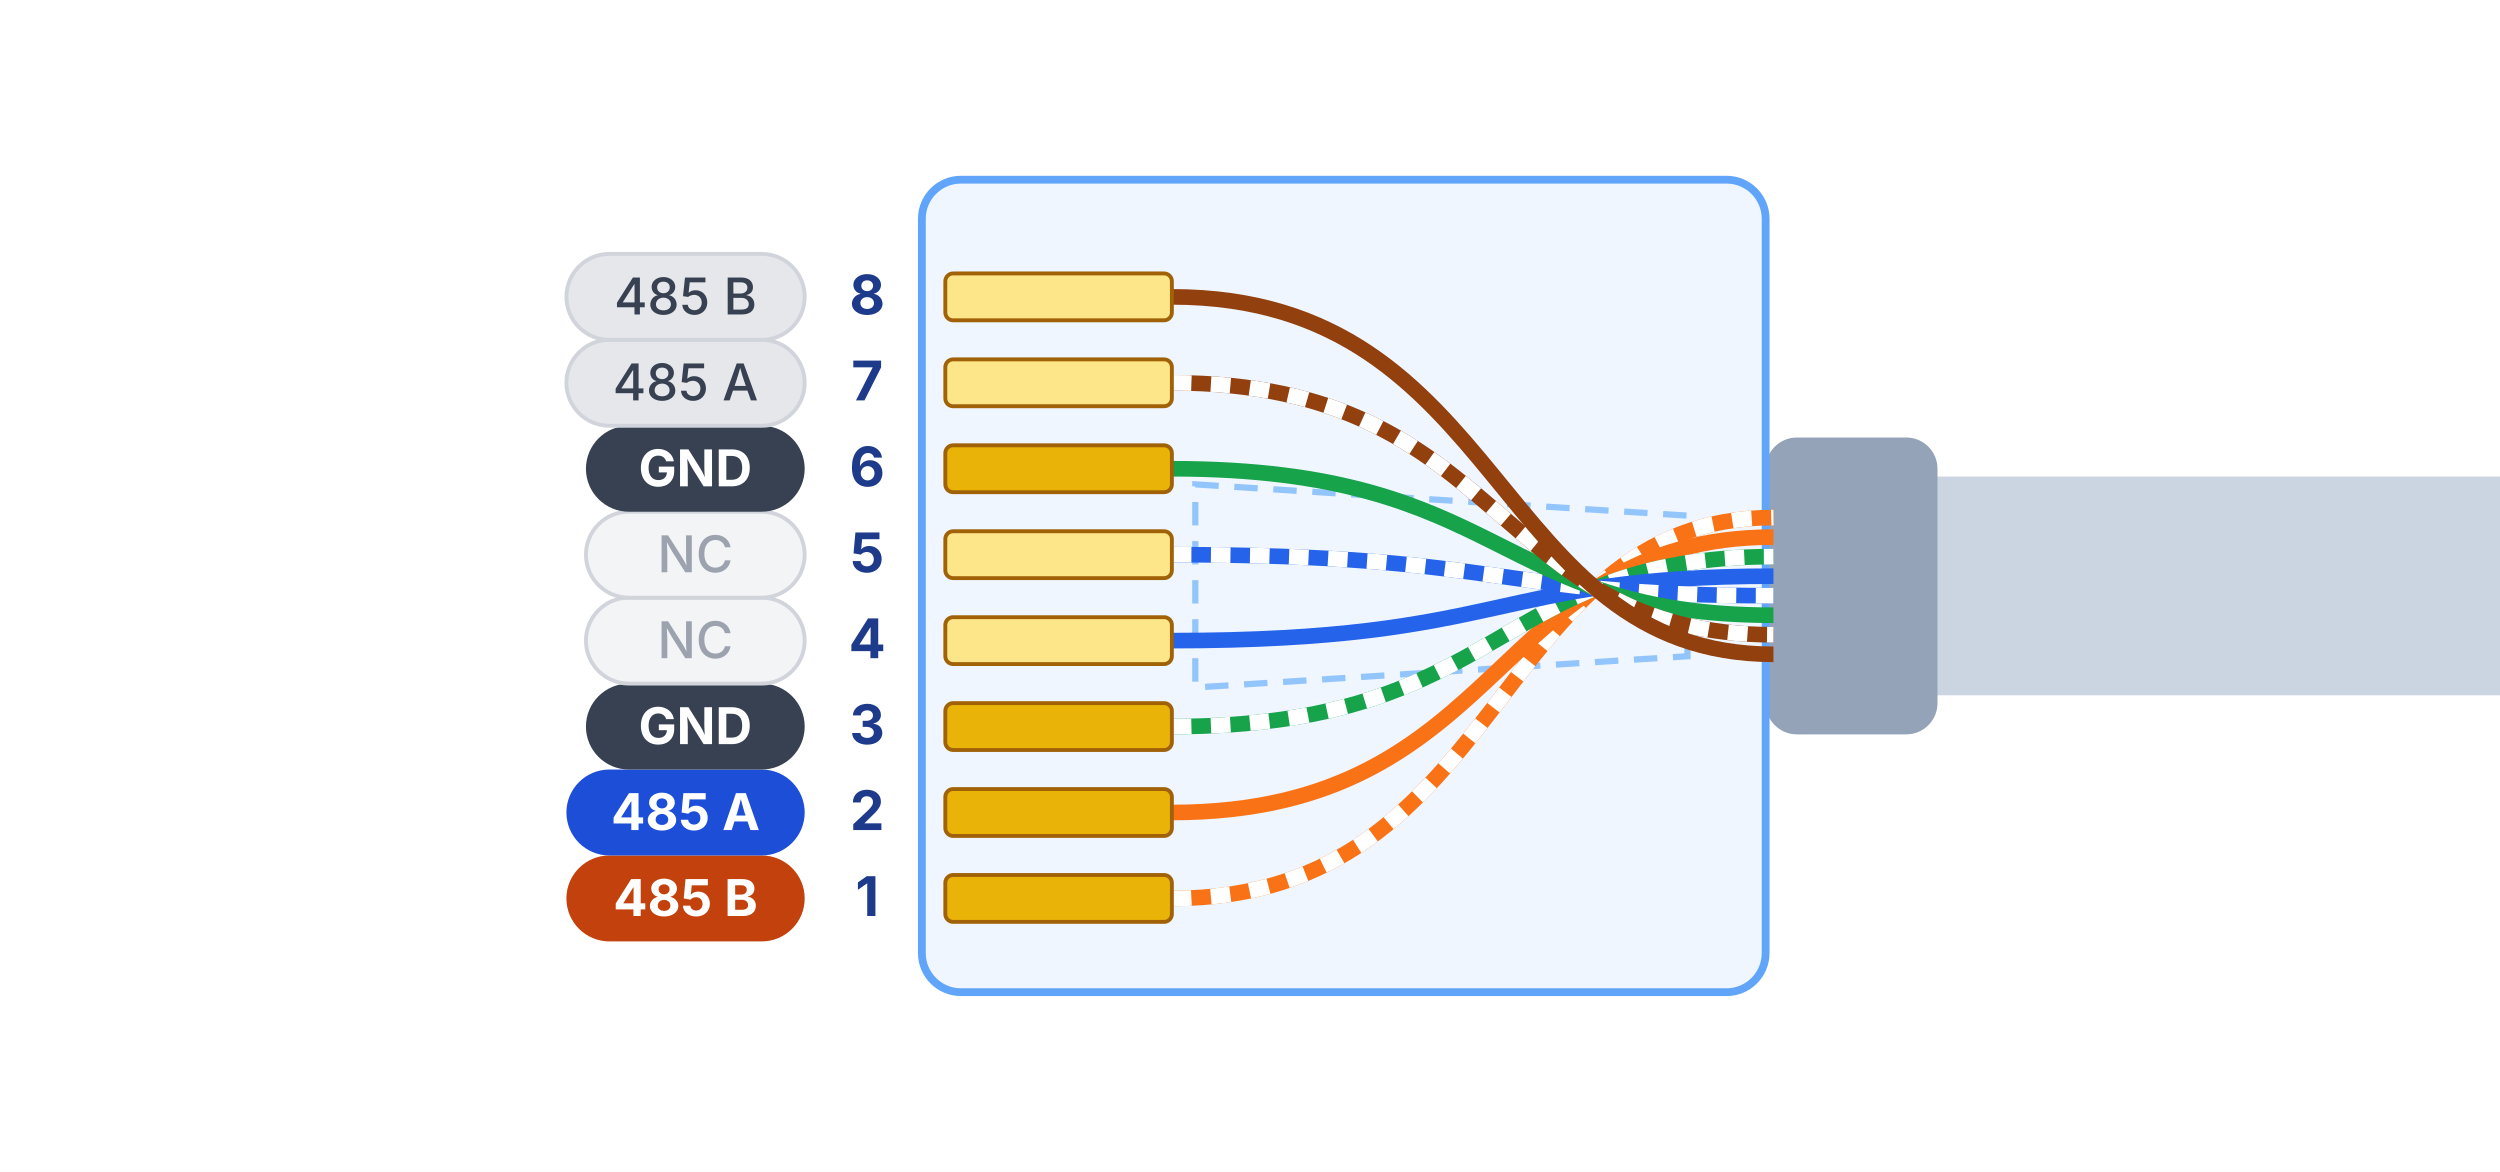
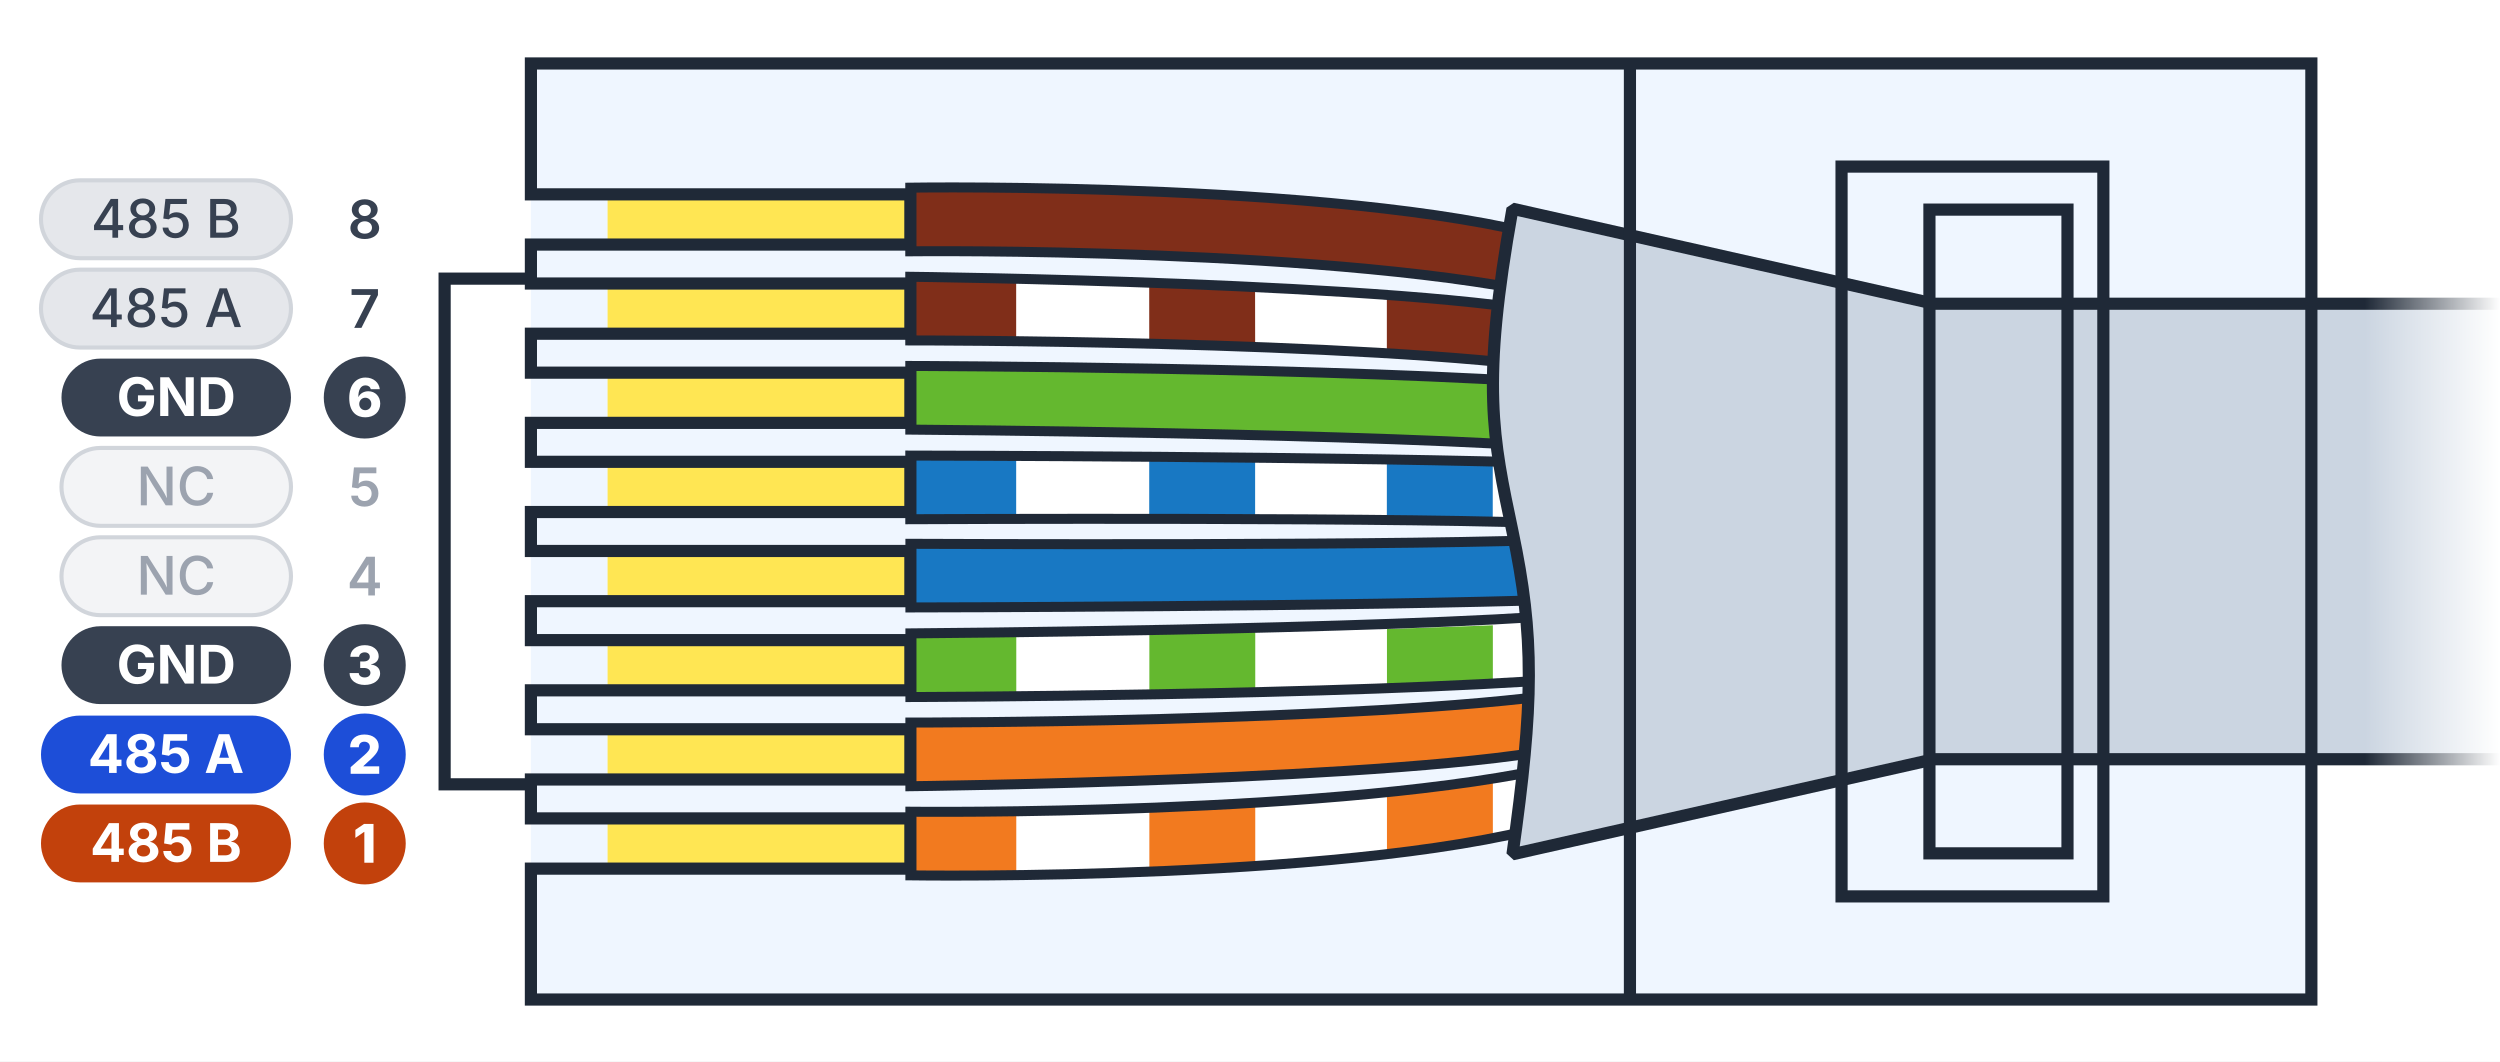
- <svg xmlns="http://www.w3.org/2000/svg" viewBox="0 0 640 300" width="640" height="300" role="img" aria-labelledby="t">
-   <rect width="640" height="300" fill="#ffffff" />
-   <rect x="492" y="122" width="148" height="56" fill="#cbd5e1" />
-   <rect x="452" y="112" width="44" height="76" rx="8" fill="#94a3b8" />
-   <rect x="236" y="46" width="216" height="208" rx="10" fill="#eff6ff" stroke="#60a5fa" stroke-width="2" />
-   <path d="M306,124.0 L432,132.0 L432,168.0 L306,176.0 Z" fill="none" stroke="#93c5fd" stroke-width="1.6" stroke-dasharray="6 4" />
-   <path d="M300,230 C386,230 382,132.5 454,132.5" fill="none" stroke="#f97316" stroke-width="4" />
-   <path d="M300,230 C386,230 382,132.5 454,132.5" fill="none" stroke="#ffffff" stroke-width="4" stroke-dasharray="5 5" />
-   <path d="M300,208 C386,208 382,137.5 454,137.5" fill="none" stroke="#f97316" stroke-width="4" />
-   <path d="M300,186 C386,186 382,142.5 454,142.5" fill="none" stroke="#16a34a" stroke-width="4" />
-   <path d="M300,186 C386,186 382,142.5 454,142.5" fill="none" stroke="#ffffff" stroke-width="4" stroke-dasharray="5 5" />
-   <path d="M300,164 C386,164 382,147.5 454,147.5" fill="none" stroke="#2563eb" stroke-width="4" />
-   <path d="M300,142 C386,142 382,152.5 454,152.5" fill="none" stroke="#2563eb" stroke-width="4" />
-   <path d="M300,142 C386,142 382,152.5 454,152.5" fill="none" stroke="#ffffff" stroke-width="4" stroke-dasharray="5 5" />
-   <path d="M300,120 C386,120 382,157.5 454,157.5" fill="none" stroke="#16a34a" stroke-width="4" />
-   <path d="M300,98 C386,98 382,162.5 454,162.5" fill="none" stroke="#92400e" stroke-width="4" />
-   <path d="M300,98 C386,98 382,162.5 454,162.5" fill="none" stroke="#ffffff" stroke-width="4" stroke-dasharray="5 5" />
-   <path d="M300,76 C386,76 382,167.5 454,167.5" fill="none" stroke="#92400e" stroke-width="4" />
-   <rect x="242" y="224" width="58" height="12" rx="2" fill="#eab308" stroke="#a16207" stroke-width="1" />
-   <text x="222" y="234.5" text-anchor="middle" font-size="14" font-weight="700" fill="#1e3a8a" font-family="Inter, 'Segoe UI', Roboto, Helvetica, Arial, sans-serif">1</text>
-   <rect x="145.0" y="219.0" width="61.0" height="22" rx="11" fill="#c2410c" />
-   <text x="175.5" y="234.5" text-anchor="middle" font-size="13" font-weight="700" fill="#ffffff" font-family="Inter, 'Segoe UI', Roboto, Helvetica, Arial, sans-serif">485 B</text>
-   <rect x="242" y="202" width="58" height="12" rx="2" fill="#eab308" stroke="#a16207" stroke-width="1" />
-   <text x="222" y="212.5" text-anchor="middle" font-size="14" font-weight="700" fill="#1e3a8a" font-family="Inter, 'Segoe UI', Roboto, Helvetica, Arial, sans-serif">2</text>
-   <rect x="145.0" y="197.0" width="61.0" height="22" rx="11" fill="#1d4ed8" />
-   <text x="175.5" y="212.5" text-anchor="middle" font-size="13" font-weight="700" fill="#ffffff" font-family="Inter, 'Segoe UI', Roboto, Helvetica, Arial, sans-serif">485 A</text>
-   <rect x="242" y="180" width="58" height="12" rx="2" fill="#eab308" stroke="#a16207" stroke-width="1" />
-   <text x="222" y="190.5" text-anchor="middle" font-size="14" font-weight="700" fill="#1e3a8a" font-family="Inter, 'Segoe UI', Roboto, Helvetica, Arial, sans-serif">3</text>
-   <rect x="150.0" y="175.0" width="56.0" height="22" rx="11" fill="#374151" />
-   <text x="178.0" y="190.5" text-anchor="middle" font-size="13" font-weight="700" fill="#ffffff" font-family="Inter, 'Segoe UI', Roboto, Helvetica, Arial, sans-serif">GND</text>
-   <rect x="242" y="158" width="58" height="12" rx="2" fill="#fde68a" stroke="#a16207" stroke-width="1" />
-   <text x="222" y="168.5" text-anchor="middle" font-size="14" font-weight="700" fill="#1e3a8a" font-family="Inter, 'Segoe UI', Roboto, Helvetica, Arial, sans-serif">4</text>
-   <rect x="150.0" y="153.0" width="56.0" height="22" rx="11" fill="#f3f4f6" stroke="#d1d5db" />
-   <text x="178.0" y="168.5" text-anchor="middle" font-size="13" font-weight="500" fill="#9ca3af" font-family="Inter, 'Segoe UI', Roboto, Helvetica, Arial, sans-serif">NC</text>
-   <rect x="242" y="136" width="58" height="12" rx="2" fill="#fde68a" stroke="#a16207" stroke-width="1" />
-   <text x="222" y="146.5" text-anchor="middle" font-size="14" font-weight="700" fill="#1e3a8a" font-family="Inter, 'Segoe UI', Roboto, Helvetica, Arial, sans-serif">5</text>
-   <rect x="150.0" y="131.0" width="56.0" height="22" rx="11" fill="#f3f4f6" stroke="#d1d5db" />
-   <text x="178.0" y="146.5" text-anchor="middle" font-size="13" font-weight="500" fill="#9ca3af" font-family="Inter, 'Segoe UI', Roboto, Helvetica, Arial, sans-serif">NC</text>
-   <rect x="242" y="114" width="58" height="12" rx="2" fill="#eab308" stroke="#a16207" stroke-width="1" />
-   <text x="222" y="124.5" text-anchor="middle" font-size="14" font-weight="700" fill="#1e3a8a" font-family="Inter, 'Segoe UI', Roboto, Helvetica, Arial, sans-serif">6</text>
-   <rect x="150.0" y="109.0" width="56.0" height="22" rx="11" fill="#374151" />
-   <text x="178.0" y="124.5" text-anchor="middle" font-size="13" font-weight="700" fill="#ffffff" font-family="Inter, 'Segoe UI', Roboto, Helvetica, Arial, sans-serif">GND</text>
-   <rect x="242" y="92" width="58" height="12" rx="2" fill="#fde68a" stroke="#a16207" stroke-width="1" />
-   <text x="222" y="102.5" text-anchor="middle" font-size="14" font-weight="700" fill="#1e3a8a" font-family="Inter, 'Segoe UI', Roboto, Helvetica, Arial, sans-serif">7</text>
-   <rect x="145.0" y="87.0" width="61.0" height="22" rx="11" fill="#e5e7eb" stroke="#d1d5db" />
-   <text x="175.5" y="102.5" text-anchor="middle" font-size="13" font-weight="500" fill="#374151" font-family="Inter, 'Segoe UI', Roboto, Helvetica, Arial, sans-serif">485 A</text>
-   <rect x="242" y="70" width="58" height="12" rx="2" fill="#fde68a" stroke="#a16207" stroke-width="1" />
-   <text x="222" y="80.5" text-anchor="middle" font-size="14" font-weight="700" fill="#1e3a8a" font-family="Inter, 'Segoe UI', Roboto, Helvetica, Arial, sans-serif">8</text>
-   <rect x="145.0" y="65.0" width="61.0" height="22" rx="11" fill="#e5e7eb" stroke="#d1d5db" />
-   <text x="175.5" y="80.5" text-anchor="middle" font-size="13" font-weight="500" fill="#374151" font-family="Inter, 'Segoe UI', Roboto, Helvetica, Arial, sans-serif">485 B</text>
+ <svg xmlns="http://www.w3.org/2000/svg" viewBox="0 0 610 259" width="610" height="259" role="img" aria-labelledby="t">
+   <defs>
+     <linearGradient id="fade">
+       <stop offset="0" stop-color="#ffffff" stop-opacity="0" />
+       <stop offset="1" stop-color="#ffffff" />
+     </linearGradient>
+   </defs>
+   <rect width="610" height="259" fill="#ffffff" />
+   <g transform="translate(719.99,245.37) scale(-6.6)">
+     <g transform="translate(-39.048,-17.409)">
+       <rect fill="#eff6ff" x="62.687" y="17.634" width="65.823" height="34.606" />
+       <path fill="#ffffff" d="m 90.121,35.203 c 4.711,0.281 24.363,0.188 24.363,0.188 v 2.353 c 0,0 -16.54,-0.023 -24.463,-0.305" />
+       <path fill="#ffffff" d="m 90.145,40.909 c 7.688,1.102 24.34,1.092 24.34,1.092 v 2.353 c 0,0 -18.568,-0.209 -24.346,-1.467" />
+       <path fill="#ffffff" d="m 89.79,31.885 c 7.055,-0.586 24.69,-0.715 24.69,-0.715 v -2.353 c 0,0 -16.119,0.04 -24.627,0.696" />
+       <path fill="#ffffff" d="m 90.27,26.321 c 8.138,-1.922 24.211,-1.744 24.211,-1.744 v -2.353 c 0,0 -17.08,-0.258 -24.416,2.086" />
+       <path fill="none" stroke="#1f2937" stroke-width="0.45" d="m 128.51,44.285 h 3.19 v -18.695 h -3.19" />
+       <g transform="rotate(180,86.865,34.937)">
+         <rect fill="#1878c3" x="68.079" y="32.130" width="3.915" height="2.353" />
+         <path fill="#1878c3" d="m 76.864,32.274 3.915,0.077 v 2.222 l -3.915,-0.089 z" />
+         <rect fill="#1878c3" x="59.245" y="32.130" width="3.915" height="2.353" />
+       </g>
+       <g transform="rotate(180,86.865,34.937)">
+         <path fill="#802e19" d="m 68.078,25.642 3.914,0.122 0.003,2.22 -3.915,-0.11 z" />
+         <path fill="#802e19" d="m 76.864,26.191 3.915,0.36 v 2.093 l -3.915,-0.293 z" />
+         <rect fill="#802e19" x="59.245" y="25.520" width="3.915" height="2.353" />
+       </g>
+       <g>
+         <rect fill="#ffe653" transform="scale(-1)" x="-125.675" y="-37.513" width="11.194" height="1.856" />
+         <rect fill="#ffe653" transform="scale(-1)" x="-125.675" y="-40.809" width="11.194" height="1.856" />
+         <rect fill="#ffe653" transform="scale(-1)" x="-125.675" y="-44.105" width="11.194" height="1.856" />
+         <rect fill="#ffe653" transform="scale(-1)" x="-125.675" y="-47.401" width="11.194" height="1.856" />
+         <rect fill="#ffe653" transform="scale(-1)" x="-125.675" y="-24.329" width="11.194" height="1.856" />
+         <rect fill="#ffe653" transform="scale(-1)" x="-125.675" y="-27.625" width="11.194" height="1.856" />
+         <rect fill="#ffe653" transform="scale(-1)" x="-125.675" y="-30.921" width="11.194" height="1.856" />
+         <rect fill="#ffe653" transform="scale(-1)" x="-125.675" y="-34.217" width="11.194" height="1.856" />
+       </g>
+       <g transform="rotate(180,86.865,34.937)">
+         <path fill="#64b82f" d="m 68.084,41.059 3.915,-0.09 v -2.327 l -3.915,0.063 z" />
+         <path fill="#64b82f" d="m 76.868,40.848 3.915,-0.159 10e-7,-2.284 -3.915,0.138 z" />
+         <rect fill="#64b82f" transform="scale(1,-1)" x="59.249" y="-41.058" width="3.915" height="2.353" />
+       </g>
+       <g transform="rotate(180,86.865,34.937)">
+         <path fill="#f27a1f" d="m 68.084,47.513 3.915,-0.208 v -2.506 l -3.915,0.211 z" />
+         <path fill="#f27a1f" d="m 76.868,46.866 3.915,-0.591 v -2.262 l -3.915,0.422 z" />
+         <rect fill="#f27a1f" transform="scale(1,-1)" x="59.249" y="-47.650" width="3.915" height="2.353" />
+       </g>
+       <path fill="none" stroke="#1f2937" stroke-width="0.37" d="m 90.121,35.203 c 4.711,0.281 24.363,0.188 24.363,0.188 v 2.353 c 0,0 -16.54,-0.023 -24.463,-0.305" />
+       <path fill="#64b82f" stroke="#1f2937" stroke-width="0.37" d="m 89.794,37.989 c 7.055,0.586 24.69,0.715 24.69,0.715 v 2.353 c 0,0 -16.119,-0.04 -24.627,-0.696" />
+       <path fill="none" stroke="#1f2937" stroke-width="0.37" d="m 90.145,40.909 c 7.688,1.102 24.34,1.092 24.34,1.092 v 2.353 c 0,0 -18.568,-0.209 -24.346,-1.467" />
+       <path fill="#802e19" stroke="#1f2937" stroke-width="0.37" d="m 90.274,43.552 c 8.138,1.922 24.211,1.744 24.211,1.744 v 2.353 c 0,0 -17.08,0.258 -24.416,-2.086" />
+       <path fill="#1878c3" stroke="#1f2937" stroke-width="0.37" d="m 90.117,34.67 c 4.711,-0.281 24.363,-0.188 24.363,-0.188 v -2.353 c 0,0 -16.54,0.023 -24.463,0.305" />
+       <path fill="none" stroke="#1f2937" stroke-width="0.37" d="m 89.79,31.885 c 7.055,-0.586 24.69,-0.715 24.69,-0.715 v -2.353 c 0,0 -16.119,0.04 -24.627,0.696" />
+       <path fill="#f27a1f" stroke="#1f2937" stroke-width="0.37" d="m 90.141,28.965 c 7.688,-1.102 24.34,-1.092 24.34,-1.092 v -2.353 c 0,0 -18.568,0.209 -24.346,1.467" />
+       <path fill="none" stroke="#1f2937" stroke-width="0.37" d="m 90.27,26.321 c 8.138,-1.922 24.211,-1.744 24.211,-1.744 v -2.353 c 0,0 -17.08,-0.258 -24.416,2.086" />
+       <path fill="#cbd5e1" stroke="#1f2937" stroke-width="0.45" stroke-linejoin="bevel" d="M 40.445,26.518 H 76.642 l 15.579,-3.514 c -0.79,5.596 -0.82,8.041 0,11.933 0.73,3.467 1.172,5.417 0,11.933 L 76.642,43.357 H 40.445 c 2.983,-4.243 1.724,-5.768 0.033,-8.718 -1.691,-2.95 -1.425,-5.038 -0.033,-8.121 z" />
+       <path fill="#94a3b8" stroke="#1f2937" stroke-width="0.45" stroke-linejoin="bevel" d="m 40.601,34.819 c -1.999,3.197 -1.482,6.118 -0.156,8.538 2.343,-3.485 2.433,-4.662 0.156,-8.538 z" />
+       <path fill="none" stroke="#1f2937" stroke-width="0.45" d="M 87.879,52.24 V 17.634" />
+       <rect fill="none" stroke="#1f2937" stroke-width="0.45" transform="scale(-1)" x="-80.056" y="-48.428" width="9.679" height="26.981" />
+       <rect fill="none" stroke="#1f2937" stroke-width="0.45" transform="scale(-1)" x="-76.807" y="-46.837" width="5.104" height="23.799" />
+       <path fill="none" stroke="#1f2937" stroke-width="0.45" d="m 128.51,47.401 h -14.029 v -1.856 h 14.029 v -1.44 h -14.029 v -1.856 h 14.029 v -1.44 h -14.029 v -1.856 h 14.029 v -1.44 h -14.029 v -1.856 H 128.51 V 34.217 H 114.481 V 32.361 h 14.029 v -1.44 h -14.029 v -1.856 H 128.51 V 27.626 H 114.481 V 25.769 H 128.51 V 24.33 H 114.481 V 22.473 H 128.51 V 17.634 H 62.687 V 52.24 H 128.51 Z" />
+     </g>
+   </g>
+   <rect x="577.0" y="0" width="33.0" height="259" fill="url(#fade)" />
+   <text x="89.0" y="58.2" text-anchor="middle" font-size="13" font-weight="600" fill="#374151" font-family="Inter, 'Segoe UI', Roboto, Helvetica, Arial, sans-serif">8</text>
+   <rect x="10.0" y="44.0" width="61.0" height="19" rx="9.5" fill="#e5e7eb" stroke="#d1d5db" />
+   <text x="40.5" y="58.0" text-anchor="middle" font-size="13" font-weight="500" fill="#374151" font-family="Inter, 'Segoe UI', Roboto, Helvetica, Arial, sans-serif">485 B</text>
+   <text x="89.0" y="80.0" text-anchor="middle" font-size="13" font-weight="600" fill="#374151" font-family="Inter, 'Segoe UI', Roboto, Helvetica, Arial, sans-serif">7</text>
+   <rect x="10.0" y="65.8" width="61.0" height="19" rx="9.5" fill="#e5e7eb" stroke="#d1d5db" />
+   <text x="40.5" y="79.8" text-anchor="middle" font-size="13" font-weight="500" fill="#374151" font-family="Inter, 'Segoe UI', Roboto, Helvetica, Arial, sans-serif">485 A</text>
+   <circle cx="89.0" cy="97.0" r="10" fill="#374151" />
+   <text x="89.0" y="101.7" text-anchor="middle" font-size="13" font-weight="800" fill="#ffffff" font-family="Inter, 'Segoe UI', Roboto, Helvetica, Arial, sans-serif">6</text>
+   <rect x="15.0" y="87.5" width="56.0" height="19" rx="9.5" fill="#374151" />
+   <text x="43.0" y="101.5" text-anchor="middle" font-size="13" font-weight="700" fill="#ffffff" font-family="Inter, 'Segoe UI', Roboto, Helvetica, Arial, sans-serif">GND</text>
+   <text x="89.0" y="123.5" text-anchor="middle" font-size="13" font-weight="600" fill="#9ca3af" font-family="Inter, 'Segoe UI', Roboto, Helvetica, Arial, sans-serif">5</text>
+   <rect x="15.0" y="109.3" width="56.0" height="19" rx="9.5" fill="#f3f4f6" stroke="#d1d5db" />
+   <text x="43.0" y="123.3" text-anchor="middle" font-size="13" font-weight="500" fill="#9ca3af" font-family="Inter, 'Segoe UI', Roboto, Helvetica, Arial, sans-serif">NC</text>
+   <text x="89.0" y="145.3" text-anchor="middle" font-size="13" font-weight="600" fill="#9ca3af" font-family="Inter, 'Segoe UI', Roboto, Helvetica, Arial, sans-serif">4</text>
+   <rect x="15.0" y="131.1" width="56.0" height="19" rx="9.5" fill="#f3f4f6" stroke="#d1d5db" />
+   <text x="43.0" y="145.1" text-anchor="middle" font-size="13" font-weight="500" fill="#9ca3af" font-family="Inter, 'Segoe UI', Roboto, Helvetica, Arial, sans-serif">NC</text>
+   <circle cx="89.0" cy="162.3" r="10" fill="#374151" />
+   <text x="89.0" y="167.0" text-anchor="middle" font-size="13" font-weight="800" fill="#ffffff" font-family="Inter, 'Segoe UI', Roboto, Helvetica, Arial, sans-serif">3</text>
+   <rect x="15.0" y="152.8" width="56.0" height="19" rx="9.5" fill="#374151" />
+   <text x="43.0" y="166.8" text-anchor="middle" font-size="13" font-weight="700" fill="#ffffff" font-family="Inter, 'Segoe UI', Roboto, Helvetica, Arial, sans-serif">GND</text>
+   <circle cx="89.0" cy="184.1" r="10" fill="#1d4ed8" />
+   <text x="89.0" y="188.8" text-anchor="middle" font-size="13" font-weight="800" fill="#ffffff" font-family="Inter, 'Segoe UI', Roboto, Helvetica, Arial, sans-serif">2</text>
+   <rect x="10.0" y="174.6" width="61.0" height="19" rx="9.5" fill="#1d4ed8" />
+   <text x="40.5" y="188.6" text-anchor="middle" font-size="13" font-weight="700" fill="#ffffff" font-family="Inter, 'Segoe UI', Roboto, Helvetica, Arial, sans-serif">485 A</text>
+   <circle cx="89.0" cy="205.8" r="10" fill="#c2410c" />
+   <text x="89.0" y="210.5" text-anchor="middle" font-size="13" font-weight="800" fill="#ffffff" font-family="Inter, 'Segoe UI', Roboto, Helvetica, Arial, sans-serif">1</text>
+   <rect x="10.0" y="196.3" width="61.0" height="19" rx="9.5" fill="#c2410c" />
+   <text x="40.5" y="210.3" text-anchor="middle" font-size="13" font-weight="700" fill="#ffffff" font-family="Inter, 'Segoe UI', Roboto, Helvetica, Arial, sans-serif">485 B</text>
</svg>
